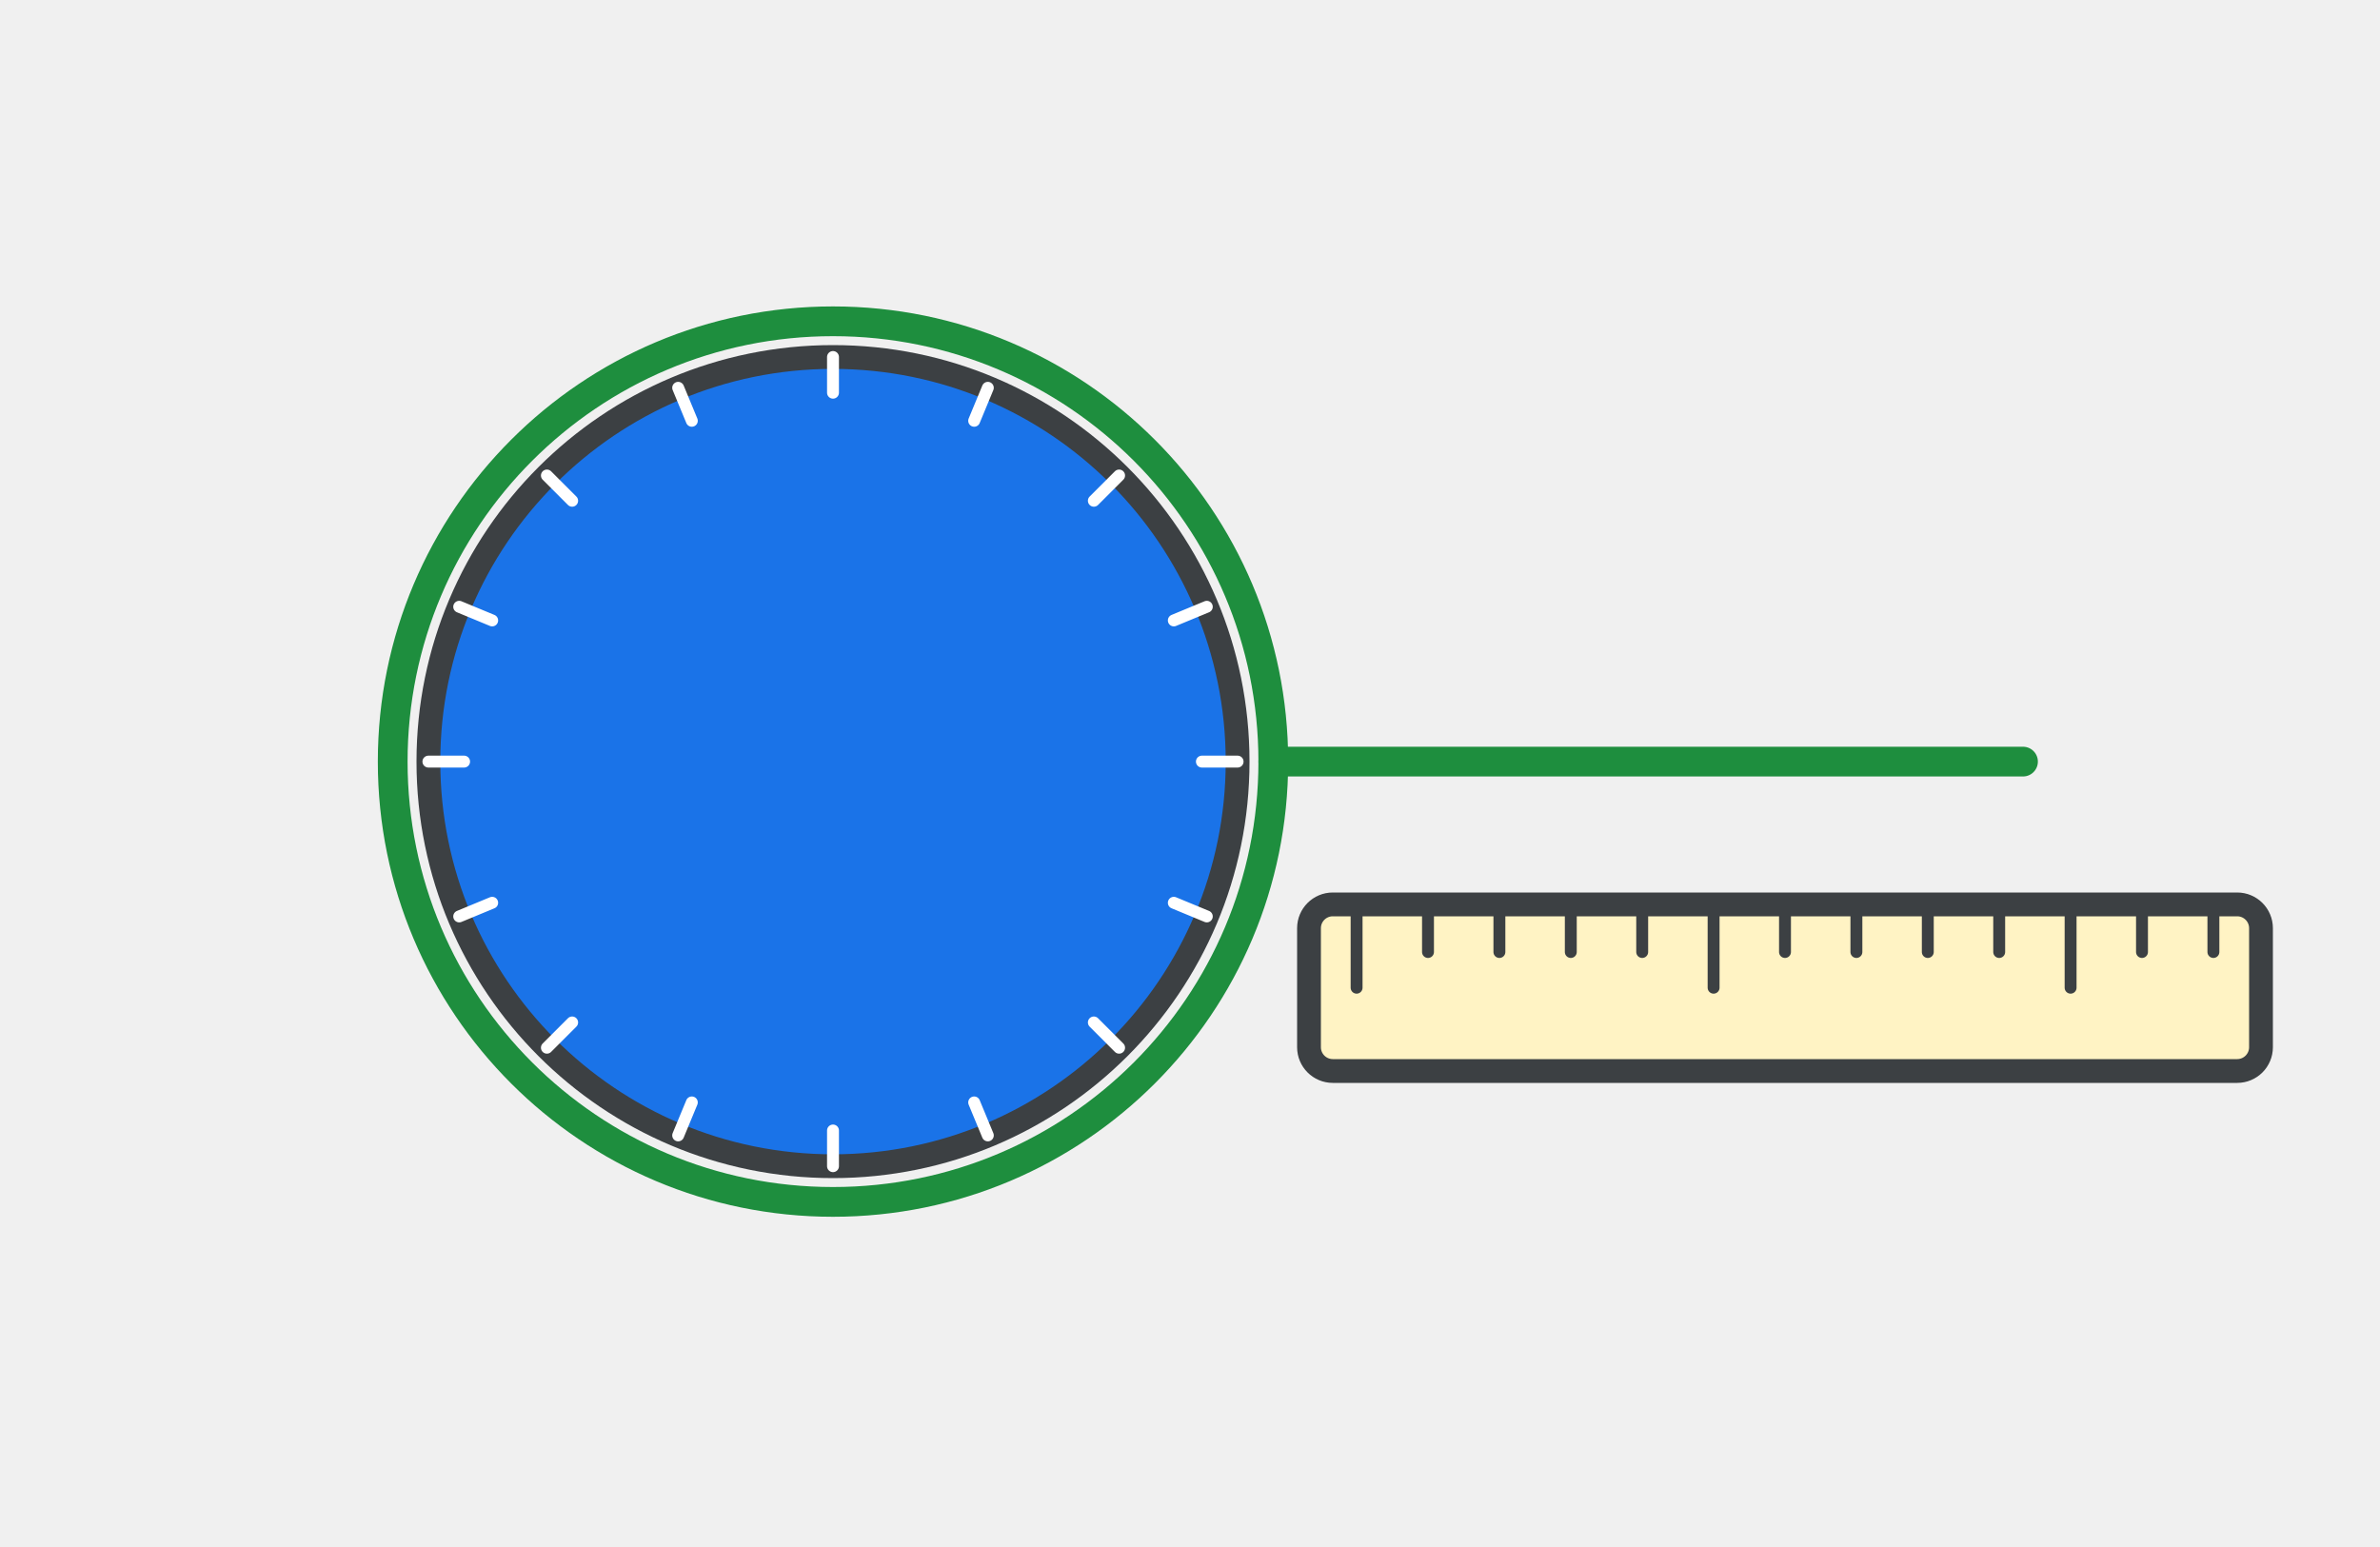
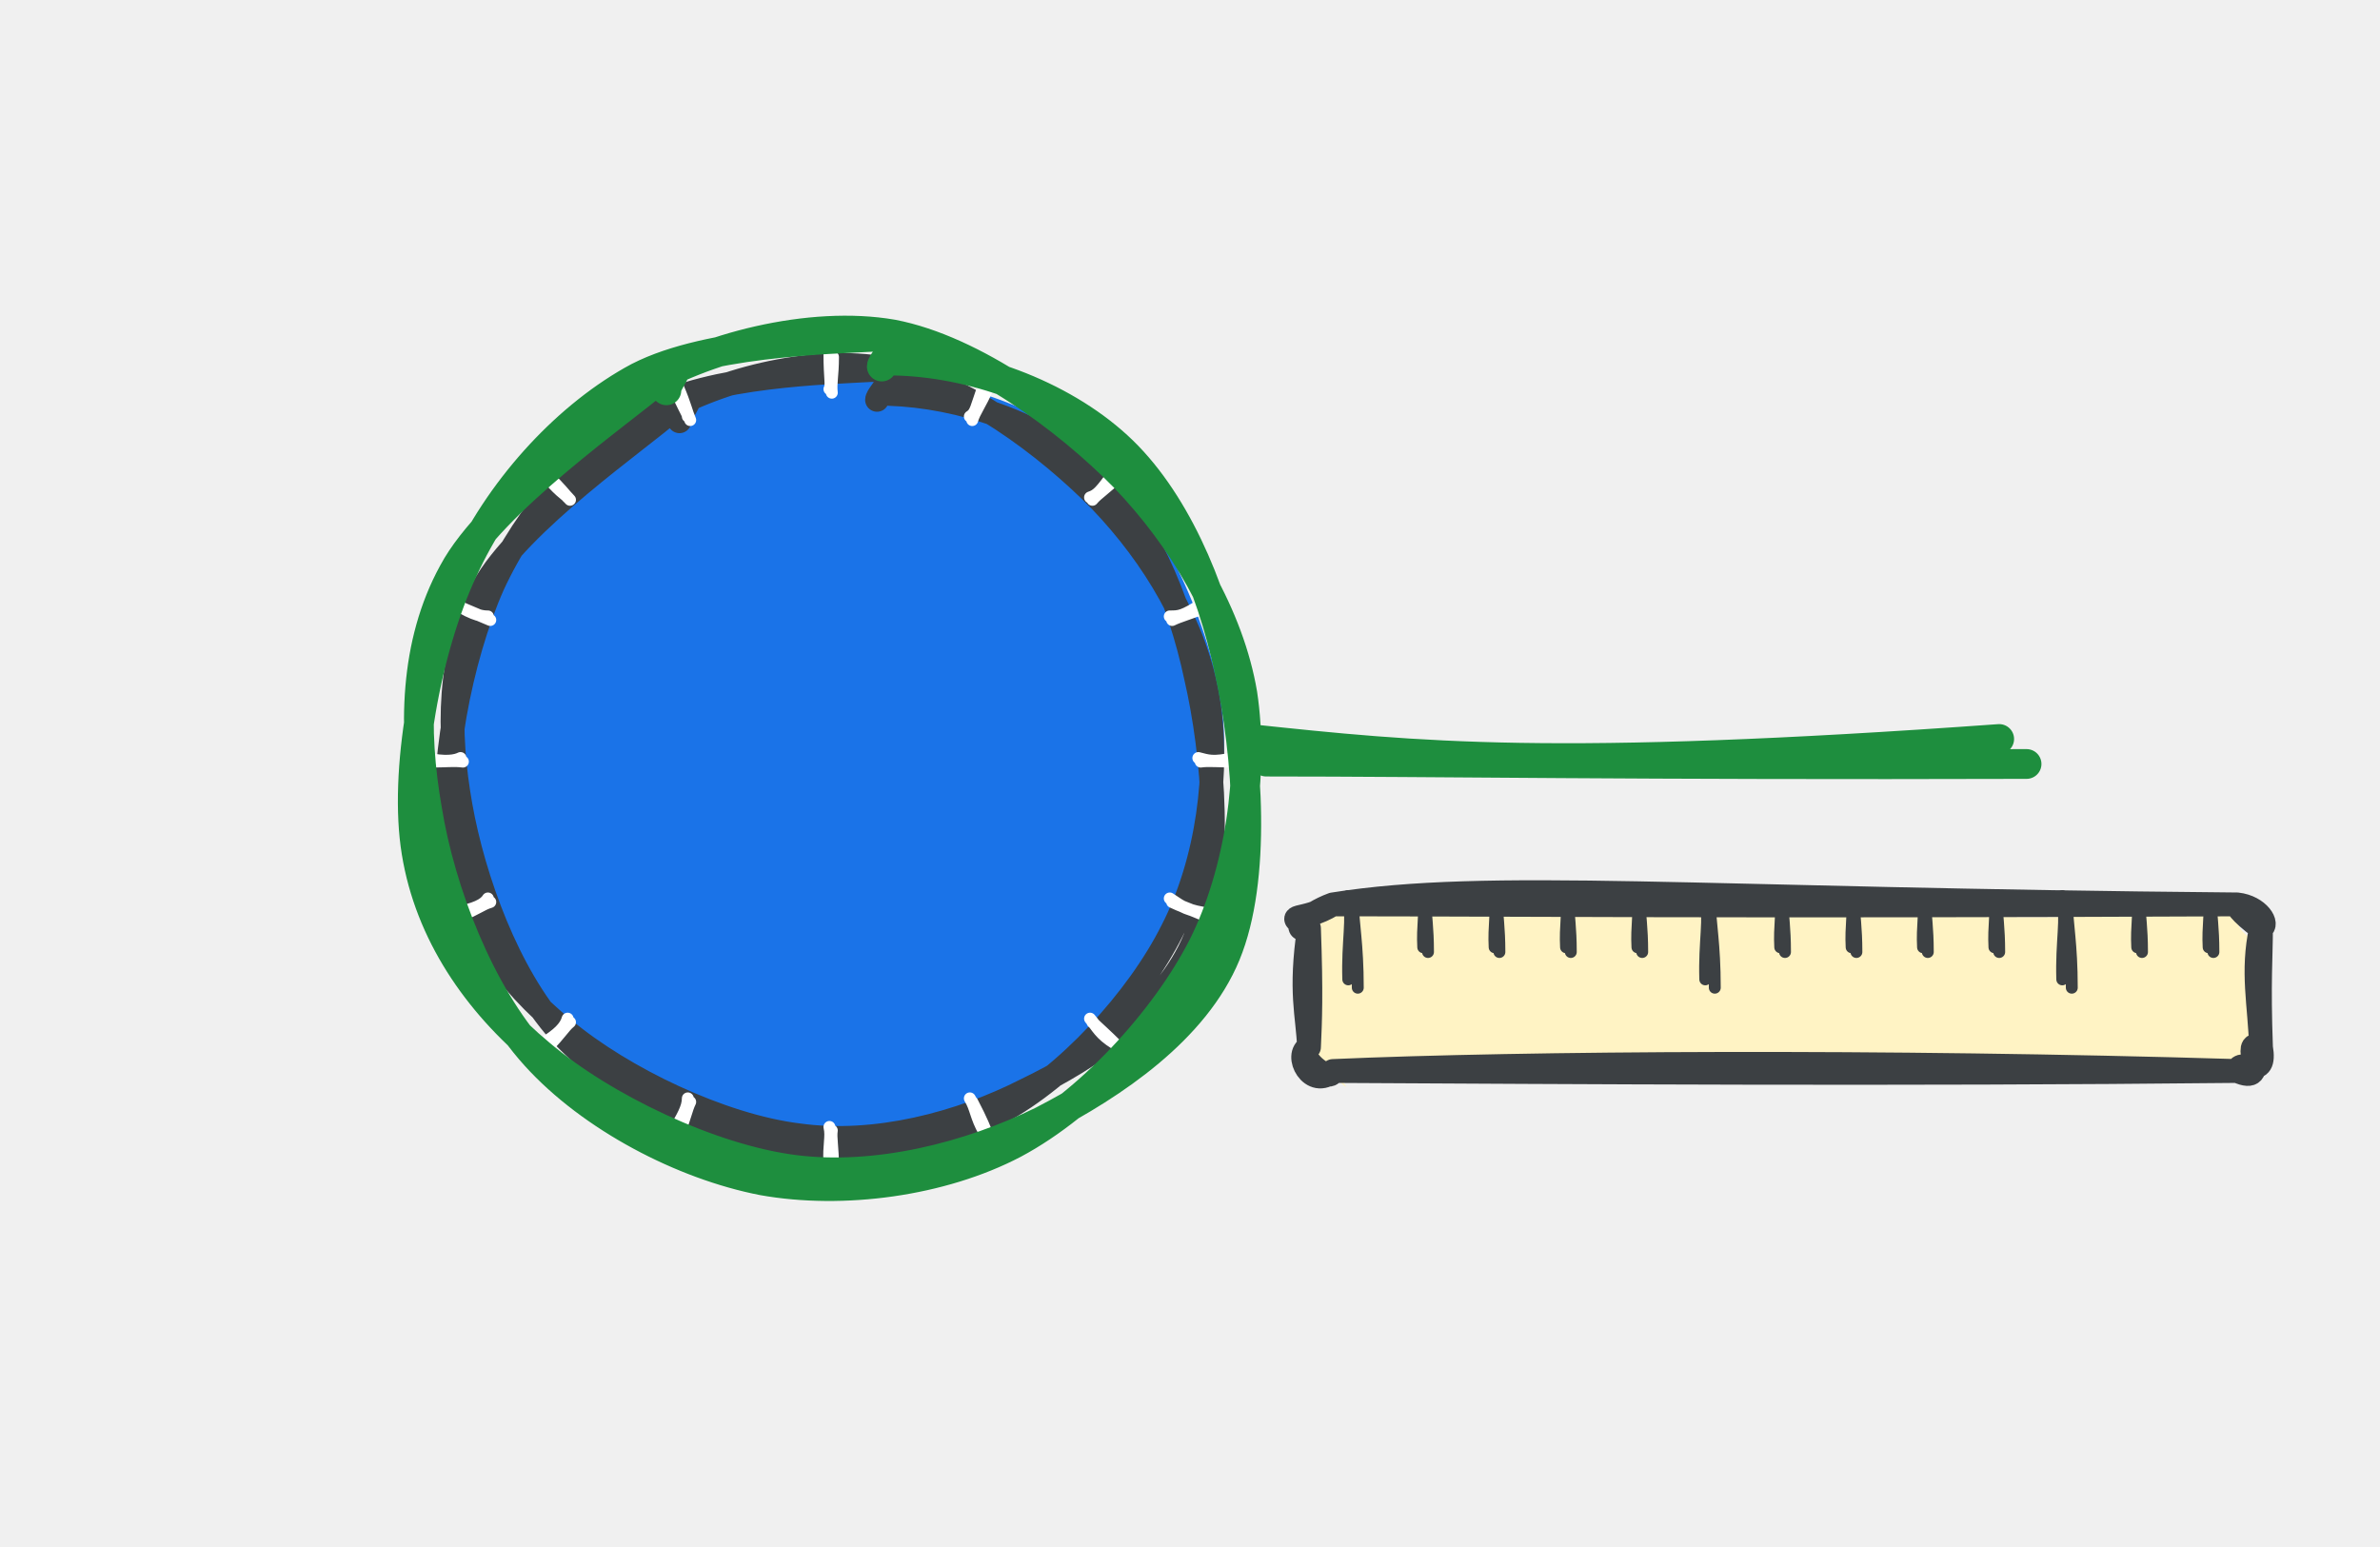
- <svg xmlns="http://www.w3.org/2000/svg" viewBox="0 0 200 130" font-family="Pretendard, 'Noto Sans KR', 'Apple SD Gothic Neo', sans-serif">
-   <circle cx="70" cy="64" r="34" fill="#1A73E8" stroke="#3C4043" stroke-width="2" />
-   <line x1="101.0" y1="64.0" x2="104.0" y2="64.0" stroke="#fff" stroke-width="1" stroke-linecap="round" />
-   <line x1="98.64" y1="75.863" x2="101.412" y2="77.011" stroke="#fff" stroke-width="1" stroke-linecap="round" />
-   <line x1="91.92" y1="85.92" x2="94.042" y2="88.042" stroke="#fff" stroke-width="1" stroke-linecap="round" />
-   <line x1="81.863" y1="92.64" x2="83.011" y2="95.412" stroke="#fff" stroke-width="1" stroke-linecap="round" />
-   <line x1="70.0" y1="95.0" x2="70.0" y2="98.0" stroke="#fff" stroke-width="1" stroke-linecap="round" />
-   <line x1="58.137" y1="92.64" x2="56.989" y2="95.412" stroke="#fff" stroke-width="1" stroke-linecap="round" />
-   <line x1="48.08" y1="85.92" x2="45.958" y2="88.042" stroke="#fff" stroke-width="1" stroke-linecap="round" />
-   <line x1="41.36" y1="75.863" x2="38.588" y2="77.011" stroke="#fff" stroke-width="1" stroke-linecap="round" />
-   <line x1="39.0" y1="64.0" x2="36.0" y2="64.0" stroke="#fff" stroke-width="1" stroke-linecap="round" />
-   <line x1="41.36" y1="52.137" x2="38.588" y2="50.989" stroke="#fff" stroke-width="1" stroke-linecap="round" />
-   <line x1="48.08" y1="42.08" x2="45.958" y2="39.958" stroke="#fff" stroke-width="1" stroke-linecap="round" />
-   <line x1="58.137" y1="35.36" x2="56.989" y2="32.588" stroke="#fff" stroke-width="1" stroke-linecap="round" />
-   <line x1="70.0" y1="33.0" x2="70.0" y2="30.0" stroke="#fff" stroke-width="1" stroke-linecap="round" />
-   <line x1="81.863" y1="35.36" x2="83.011" y2="32.588" stroke="#fff" stroke-width="1" stroke-linecap="round" />
-   <line x1="91.92" y1="42.08" x2="94.042" y2="39.958" stroke="#fff" stroke-width="1" stroke-linecap="round" />
-   <line x1="98.64" y1="52.137" x2="101.412" y2="50.989" stroke="#fff" stroke-width="1" stroke-linecap="round" />
-   <circle cx="70" cy="64" r="37" fill="none" stroke="#1E8E3E" stroke-width="2.5" />
-   <path d="M107 64 L170 64" fill="none" stroke="#1E8E3E" stroke-width="2.5" stroke-linejoin="round" stroke-linecap="round" />
-   <rect x="110" y="76" width="80" height="14" rx="2" fill="#FFF3C4" stroke="#3C4043" stroke-width="2" />
-   <line x1="114" y1="76" x2="114" y2="83" stroke="#3C4043" stroke-width="1" stroke-linecap="round" />
-   <line x1="120" y1="76" x2="120" y2="80" stroke="#3C4043" stroke-width="1" stroke-linecap="round" />
-   <line x1="126" y1="76" x2="126" y2="80" stroke="#3C4043" stroke-width="1" stroke-linecap="round" />
-   <line x1="132" y1="76" x2="132" y2="80" stroke="#3C4043" stroke-width="1" stroke-linecap="round" />
-   <line x1="138" y1="76" x2="138" y2="80" stroke="#3C4043" stroke-width="1" stroke-linecap="round" />
-   <line x1="144" y1="76" x2="144" y2="83" stroke="#3C4043" stroke-width="1" stroke-linecap="round" />
-   <line x1="150" y1="76" x2="150" y2="80" stroke="#3C4043" stroke-width="1" stroke-linecap="round" />
-   <line x1="156" y1="76" x2="156" y2="80" stroke="#3C4043" stroke-width="1" stroke-linecap="round" />
-   <line x1="162" y1="76" x2="162" y2="80" stroke="#3C4043" stroke-width="1" stroke-linecap="round" />
-   <line x1="168" y1="76" x2="168" y2="80" stroke="#3C4043" stroke-width="1" stroke-linecap="round" />
-   <line x1="174" y1="76" x2="174" y2="83" stroke="#3C4043" stroke-width="1" stroke-linecap="round" />
-   <line x1="180" y1="76" x2="180" y2="80" stroke="#3C4043" stroke-width="1" stroke-linecap="round" />
-   <line x1="186" y1="76" x2="186" y2="80" stroke="#3C4043" stroke-width="1" stroke-linecap="round" />
+ <svg xmlns="http://www.w3.org/2000/svg" stroke-linecap="round" viewBox="0 0 200 130">
+   <g>
+     <path d="M60.5 32.7 C66.2 30.8, 75.3 30.7, 81.2 32.9 C87.1 35.0, 92.7 40.3, 96.1 45.6 C99.5 50.8, 101.8 58.0, 101.7 64.4 C101.5 70.9, 98.9 79.1, 95.1 84.3 C91.4 89.5, 85.0 94.0, 79.1 95.6 C73.1 97.2, 65.4 96.0, 59.5 93.6 C53.6 91.2, 47.2 86.6, 43.6 81.3 C40.1 75.9, 37.9 67.9, 38.1 61.5 C38.2 55.1, 39.4 47.8, 44.5 43.0 C49.6 38.1, 63.8 33.9, 68.8 32.2 C73.7 30.6, 74.2 32.8, 74.0 33.2 M55.4 35.2 C61.0 32.0, 70.5 31.0, 77.0 31.9 C83.4 32.7, 89.8 35.4, 94.1 40.3 C98.4 45.1, 102.3 54.1, 102.8 60.7 C103.3 67.3, 100.6 74.5, 97.2 79.9 C93.7 85.3, 87.6 90.5, 82.3 93.1 C76.9 95.6, 70.7 96.1, 64.9 95.1 C59.2 94.1, 52.1 91.7, 47.8 87.2 C43.5 82.6, 39.9 74.8, 39.1 68.1 C38.2 61.4, 40.1 52.5, 42.9 46.8 C45.7 41.1, 53.7 35.4, 55.9 33.7 C58.2 31.9, 56.3 35.6, 56.5 36.4" stroke="none" stroke-width="0" fill="rgb(26, 115, 232)" />
+     <path d="M54.8 35.2 C59.9 32.0, 68.2 29.8, 74.5 31.0 C80.8 32.1, 88.0 37.5, 92.5 42.1 C97.0 46.8, 100.5 52.7, 101.5 58.7 C102.5 64.7, 101.5 72.4, 98.5 78.2 C95.6 84.0, 89.6 90.5, 84.0 93.5 C78.3 96.5, 70.7 97.5, 64.5 96.3 C58.4 95.2, 51.4 91.5, 47.0 86.7 C42.7 81.9, 39.8 73.9, 38.7 67.7 C37.6 61.5, 37.6 54.9, 40.6 49.4 C43.6 43.9, 53.8 36.9, 56.5 34.5 C59.3 32.2, 56.9 35.0, 57.1 35.4 M74.7 33.1 C80.7 33.3, 87.6 35.6, 91.9 39.6 C96.2 43.5, 99.1 50.3, 100.5 56.9 C102.0 63.4, 102.8 73.1, 100.4 78.9 C98.0 84.7, 91.8 88.9, 86.2 91.6 C80.7 94.4, 73.6 96.3, 67.1 95.4 C60.6 94.6, 52.3 90.6, 47.4 86.5 C42.5 82.5, 38.8 77.4, 37.8 71.1 C36.8 64.9, 38.7 55.3, 41.4 49.2 C44.2 43.1, 49.1 37.5, 54.4 34.5 C59.7 31.5, 69.8 31.3, 73.1 31.1 C76.3 31.0, 73.7 33.0, 73.7 33.6" stroke="rgb(60, 64, 67)" stroke-width="2" fill="none" />
+   </g>
+   <g>
+     <path d="M100.7 63.7 C101.5 63.9, 101.9 64.1, 103.7 63.7 M100.9 64.0 C101.5 63.9, 102.4 64.0, 104.0 64.0" stroke="rgb(255, 255, 255)" stroke-width="1" fill="none" />
+   </g>
+   <g>
+     <path d="M98.3 75.5 C99.1 76.0, 99.4 76.4, 101.1 76.7 M98.5 75.8 C99.1 76.1, 100.0 76.4, 101.4 77.0" stroke="rgb(255, 255, 255)" stroke-width="1" fill="none" />
+   </g>
+   <g>
+     <path d="M91.6 85.6 C92.2 86.3, 92.4 86.9, 93.7 87.7 M91.8 85.9 C92.2 86.3, 92.9 86.9, 94.0 88.0" stroke="rgb(255, 255, 255)" stroke-width="1" fill="none" />
+   </g>
+   <g>
+     <path d="M81.5 92.3 C82.0 93.1, 82.0 93.9, 82.7 95.1 M81.7 92.6 C82.0 93.2, 82.4 93.9, 83.0 95.4" stroke="rgb(255, 255, 255)" stroke-width="1" fill="none" />
+   </g>
+   <g>
+     <path d="M69.7 94.7 C69.9 95.5, 69.6 96.3, 69.7 97.7 M69.9 95.0 C69.8 95.6, 70.0 96.4, 70.0 98.0" stroke="rgb(255, 255, 255)" stroke-width="1" fill="none" />
+   </g>
+   <g>
+     <path d="M57.8 92.3 C57.8 93.1, 57.3 93.9, 56.6 95.1 M58.0 92.6 C57.7 93.2, 57.6 93.9, 57.0 95.4" stroke="rgb(255, 255, 255)" stroke-width="1" fill="none" />
+   </g>
+   <g>
+     <path d="M47.7 85.6 C47.5 86.3, 46.9 86.9, 45.6 87.7 M47.9 85.9 C47.4 86.3, 47.1 86.9, 46.0 88.0" stroke="rgb(255, 255, 255)" stroke-width="1" fill="none" />
+   </g>
+   <g>
+     <path d="M41.0 75.5 C40.7 76.0, 39.9 76.4, 38.2 76.7 M41.2 75.8 C40.5 76.0, 40.1 76.4, 38.6 77.0" stroke="rgb(255, 255, 255)" stroke-width="1" fill="none" />
+   </g>
+   <g>
+     <path d="M38.7 63.7 C38.3 63.9, 37.5 64.1, 35.7 63.7 M38.9 64.0 C38.1 63.9, 37.6 64.0, 36.0 64.0" stroke="rgb(255, 255, 255)" stroke-width="1" fill="none" />
+   </g>
+   <g>
+     <path d="M41.0 51.8 C40.7 51.8, 39.9 51.8, 38.2 50.7 M41.2 52.1 C40.5 51.8, 40.0 51.6, 38.6 51.0" stroke="rgb(255, 255, 255)" stroke-width="1" fill="none" />
+   </g>
+   <g>
+     <path d="M47.7 41.8 C47.6 41.6, 46.9 41.3, 45.6 39.6 M47.9 42.0 C47.4 41.5, 47.1 41.0, 46.0 40.0" stroke="rgb(255, 255, 255)" stroke-width="1" fill="none" />
+   </g>
+   <g>
+     <path d="M57.8 35.0 C57.8 34.7, 57.4 34.3, 56.6 32.3 M58.0 35.3 C57.7 34.6, 57.6 34.0, 57.0 32.6" stroke="rgb(255, 255, 255)" stroke-width="1" fill="none" />
+   </g>
+   <g>
+     <path d="M69.7 32.7 C69.9 32.3, 69.7 31.9, 69.7 29.7 M69.9 33.0 C69.8 32.2, 70.0 31.6, 70.0 30.0" stroke="rgb(255, 255, 255)" stroke-width="1" fill="none" />
+   </g>
+   <g>
+     <path d="M81.5 35.0 C82.0 34.7, 82.0 34.3, 82.7 32.3 M81.7 35.3 C81.9 34.6, 82.4 34.0, 83.0 32.6" stroke="rgb(255, 255, 255)" stroke-width="1" fill="none" />
+   </g>
+   <g>
+     <path d="M91.6 41.8 C92.2 41.6, 92.5 41.3, 93.7 39.6 M91.8 42.0 C92.2 41.5, 92.9 41.1, 94.0 40.0" stroke="rgb(255, 255, 255)" stroke-width="1" fill="none" />
+   </g>
+   <g>
+     <path d="M98.3 51.8 C99.1 51.8, 99.4 51.8, 101.1 50.7 M98.5 52.1 C99.1 51.8, 99.9 51.6, 101.4 51.0" stroke="rgb(255, 255, 255)" stroke-width="1" fill="none" />
+   </g>
+   <g>
+     <path d="M53.5 32.7 C59.1 29.2, 68.1 26.9, 75.0 28.1 C81.8 29.4, 89.6 35.1, 94.5 40.1 C99.4 45.2, 103.3 51.8, 104.4 58.3 C105.4 64.9, 104.2 73.3, 101.1 79.5 C97.9 85.8, 91.4 92.8, 85.2 96.1 C79.1 99.3, 70.8 100.4, 64.1 99.2 C57.4 97.9, 49.7 93.9, 45.0 88.7 C40.3 83.5, 37.0 74.9, 35.9 68.1 C34.7 61.3, 34.8 54.1, 38.1 48.1 C41.3 42.1, 52.3 34.5, 55.3 31.9 C58.3 29.4, 55.8 32.3, 56.0 32.8 M75.0 30.3 C81.7 30.4, 89.1 33.1, 93.9 37.5 C98.6 41.8, 101.8 49.2, 103.3 56.3 C104.9 63.5, 105.6 73.9, 103.0 80.2 C100.4 86.5, 93.6 91.1, 87.6 94.2 C81.5 97.2, 73.7 99.2, 66.7 98.3 C59.7 97.4, 50.7 93.1, 45.4 88.6 C40.1 84.2, 36.1 78.4, 35.0 71.6 C33.9 64.9, 35.8 54.5, 38.9 47.9 C41.9 41.3, 47.3 35.3, 53.1 32.0 C58.8 28.7, 69.9 28.5, 73.4 28.3 C76.9 28.1, 74.1 30.2, 74.1 30.8" stroke="rgb(30, 142, 62)" stroke-width="2.5" fill="none" />
+   </g>
+   <g>
+     <path d="M105.0 62.1 C119.2 63.6, 130.4 64.8, 168.0 62.1 M106.4 64.0 C120.8 64.0, 137.0 64.3, 170.3 64.2" stroke="rgb(30, 142, 62)" stroke-width="2.5" fill="none" />
+   </g>
+   <g>
+     <path d="M112 76 C139.3 73.4, 164.6 79.4, 188 76 C187.1 79.4, 192.2 79.8, 190 78 C189.8 80.0, 190.1 85.6, 190 88 C188.0 91.7, 187.6 86.9, 188 90 C170.0 87.8, 148.8 89.0, 112 90 C114.3 92.4, 112.7 91.4, 110 88 C111.0 85.8, 110.4 82.9, 110 78 C112.1 73.5, 111.8 75.4, 112 76 C112 76, 112 76, 112 76" stroke="none" stroke-width="0" fill="rgb(255, 243, 196)" />
+     <path d="M112 76 C125.2 73.9, 142.0 75.6, 188 76 M112 76 C126.7 76.0, 144.2 76.2, 188 76 M188 76 C187.9 76.0, 188.1 76.6, 190 78 M188 76 C189.8 76.2, 190.7 77.7, 190 78 M190 78 C189.2 81.7, 189.9 84.4, 190 88 M190 78 C190.0 80.3, 189.8 82.5, 190 88 M190 88 C190.5 90.9, 188.3 88.8, 188 90 M190 88 C188.1 87.1, 190.9 91.3, 188 90 M188 90 C159.4 90.3, 131.7 90.1, 112 90 M188 90 C158.2 89.1, 127.9 89.3, 112 90 M112 90 C110.2 91.6, 108.7 88.6, 110 88 M112 90 C111.8 91.2, 108.7 88.6, 110 88 M110 88 C109.9 85.3, 109.2 83.4, 110 78 M110 88 C110.1 85.8, 110.2 83.5, 110 78 M110 78 C108.3 78.4, 109.8 76.8, 112 76 M110 78 C107.7 76.6, 109.4 77.6, 112 76 M112 76 C112 76, 112 76, 112 76 M112 76 C112 76, 112 76, 112 76" stroke="rgb(60, 64, 67)" stroke-width="2" fill="none" />
+   </g>
+   <g>
+     <path d="M113.3 75.3 C113.7 77.3, 113.2 79.1, 113.3 82.3 M113.7 76.0 C113.7 77.5, 114.1 79.3, 114.1 83.0" stroke="rgb(60, 64, 67)" stroke-width="1" fill="none" />
+   </g>
+   <g>
+     <path d="M119.6 75.6 C119.8 76.7, 119.5 77.8, 119.6 79.6 M119.8 76.0 C119.8 76.9, 120.0 77.9, 120.0 80.0" stroke="rgb(60, 64, 67)" stroke-width="1" fill="none" />
+   </g>
+   <g>
+     <path d="M125.6 75.6 C125.8 76.7, 125.5 77.8, 125.6 79.6 M125.8 76.0 C125.8 76.9, 126.0 77.9, 126.0 80.0" stroke="rgb(60, 64, 67)" stroke-width="1" fill="none" />
+   </g>
+   <g>
+     <path d="M131.6 75.6 C131.8 76.7, 131.5 77.8, 131.6 79.6 M131.8 76.0 C131.8 76.9, 132.0 77.9, 132.0 80.0" stroke="rgb(60, 64, 67)" stroke-width="1" fill="none" />
+   </g>
+   <g>
+     <path d="M137.6 75.6 C137.8 76.7, 137.5 77.8, 137.6 79.6 M137.8 76.0 C137.8 76.9, 138.0 77.9, 138.0 80.0" stroke="rgb(60, 64, 67)" stroke-width="1" fill="none" />
+   </g>
+   <g>
+     <path d="M143.3 75.3 C143.7 77.3, 143.2 79.1, 143.3 82.3 M143.7 76.0 C143.7 77.5, 144.1 79.3, 144.1 83.0" stroke="rgb(60, 64, 67)" stroke-width="1" fill="none" />
+   </g>
+   <g>
+     <path d="M149.6 75.6 C149.8 76.7, 149.5 77.8, 149.6 79.6 M149.8 76.0 C149.8 76.9, 150.0 77.9, 150.0 80.0" stroke="rgb(60, 64, 67)" stroke-width="1" fill="none" />
+   </g>
+   <g>
+     <path d="M155.6 75.6 C155.8 76.7, 155.5 77.8, 155.6 79.6 M155.8 76.0 C155.8 76.9, 156.0 77.9, 156.0 80.0" stroke="rgb(60, 64, 67)" stroke-width="1" fill="none" />
+   </g>
+   <g>
+     <path d="M161.6 75.6 C161.8 76.7, 161.5 77.8, 161.6 79.6 M161.8 76.0 C161.8 76.9, 162.0 77.9, 162.0 80.0" stroke="rgb(60, 64, 67)" stroke-width="1" fill="none" />
+   </g>
+   <g>
+     <path d="M167.6 75.6 C167.8 76.7, 167.5 77.8, 167.6 79.6 M167.8 76.0 C167.8 76.9, 168.0 77.9, 168.0 80.0" stroke="rgb(60, 64, 67)" stroke-width="1" fill="none" />
+   </g>
+   <g>
+     <path d="M173.3 75.3 C173.7 77.3, 173.2 79.1, 173.3 82.3 M173.7 76.0 C173.7 77.5, 174.1 79.3, 174.1 83.0" stroke="rgb(60, 64, 67)" stroke-width="1" fill="none" />
+   </g>
+   <g>
+     <path d="M179.6 75.6 C179.8 76.7, 179.5 77.8, 179.6 79.6 M179.8 76.0 C179.8 76.9, 180.0 77.9, 180.0 80.0" stroke="rgb(60, 64, 67)" stroke-width="1" fill="none" />
+   </g>
+   <g>
+     <path d="M185.6 75.6 C185.8 76.7, 185.5 77.8, 185.6 79.6 M185.8 76.0 C185.8 76.9, 186.0 77.9, 186.0 80.0" stroke="rgb(60, 64, 67)" stroke-width="1" fill="none" />
+   </g>
</svg>
